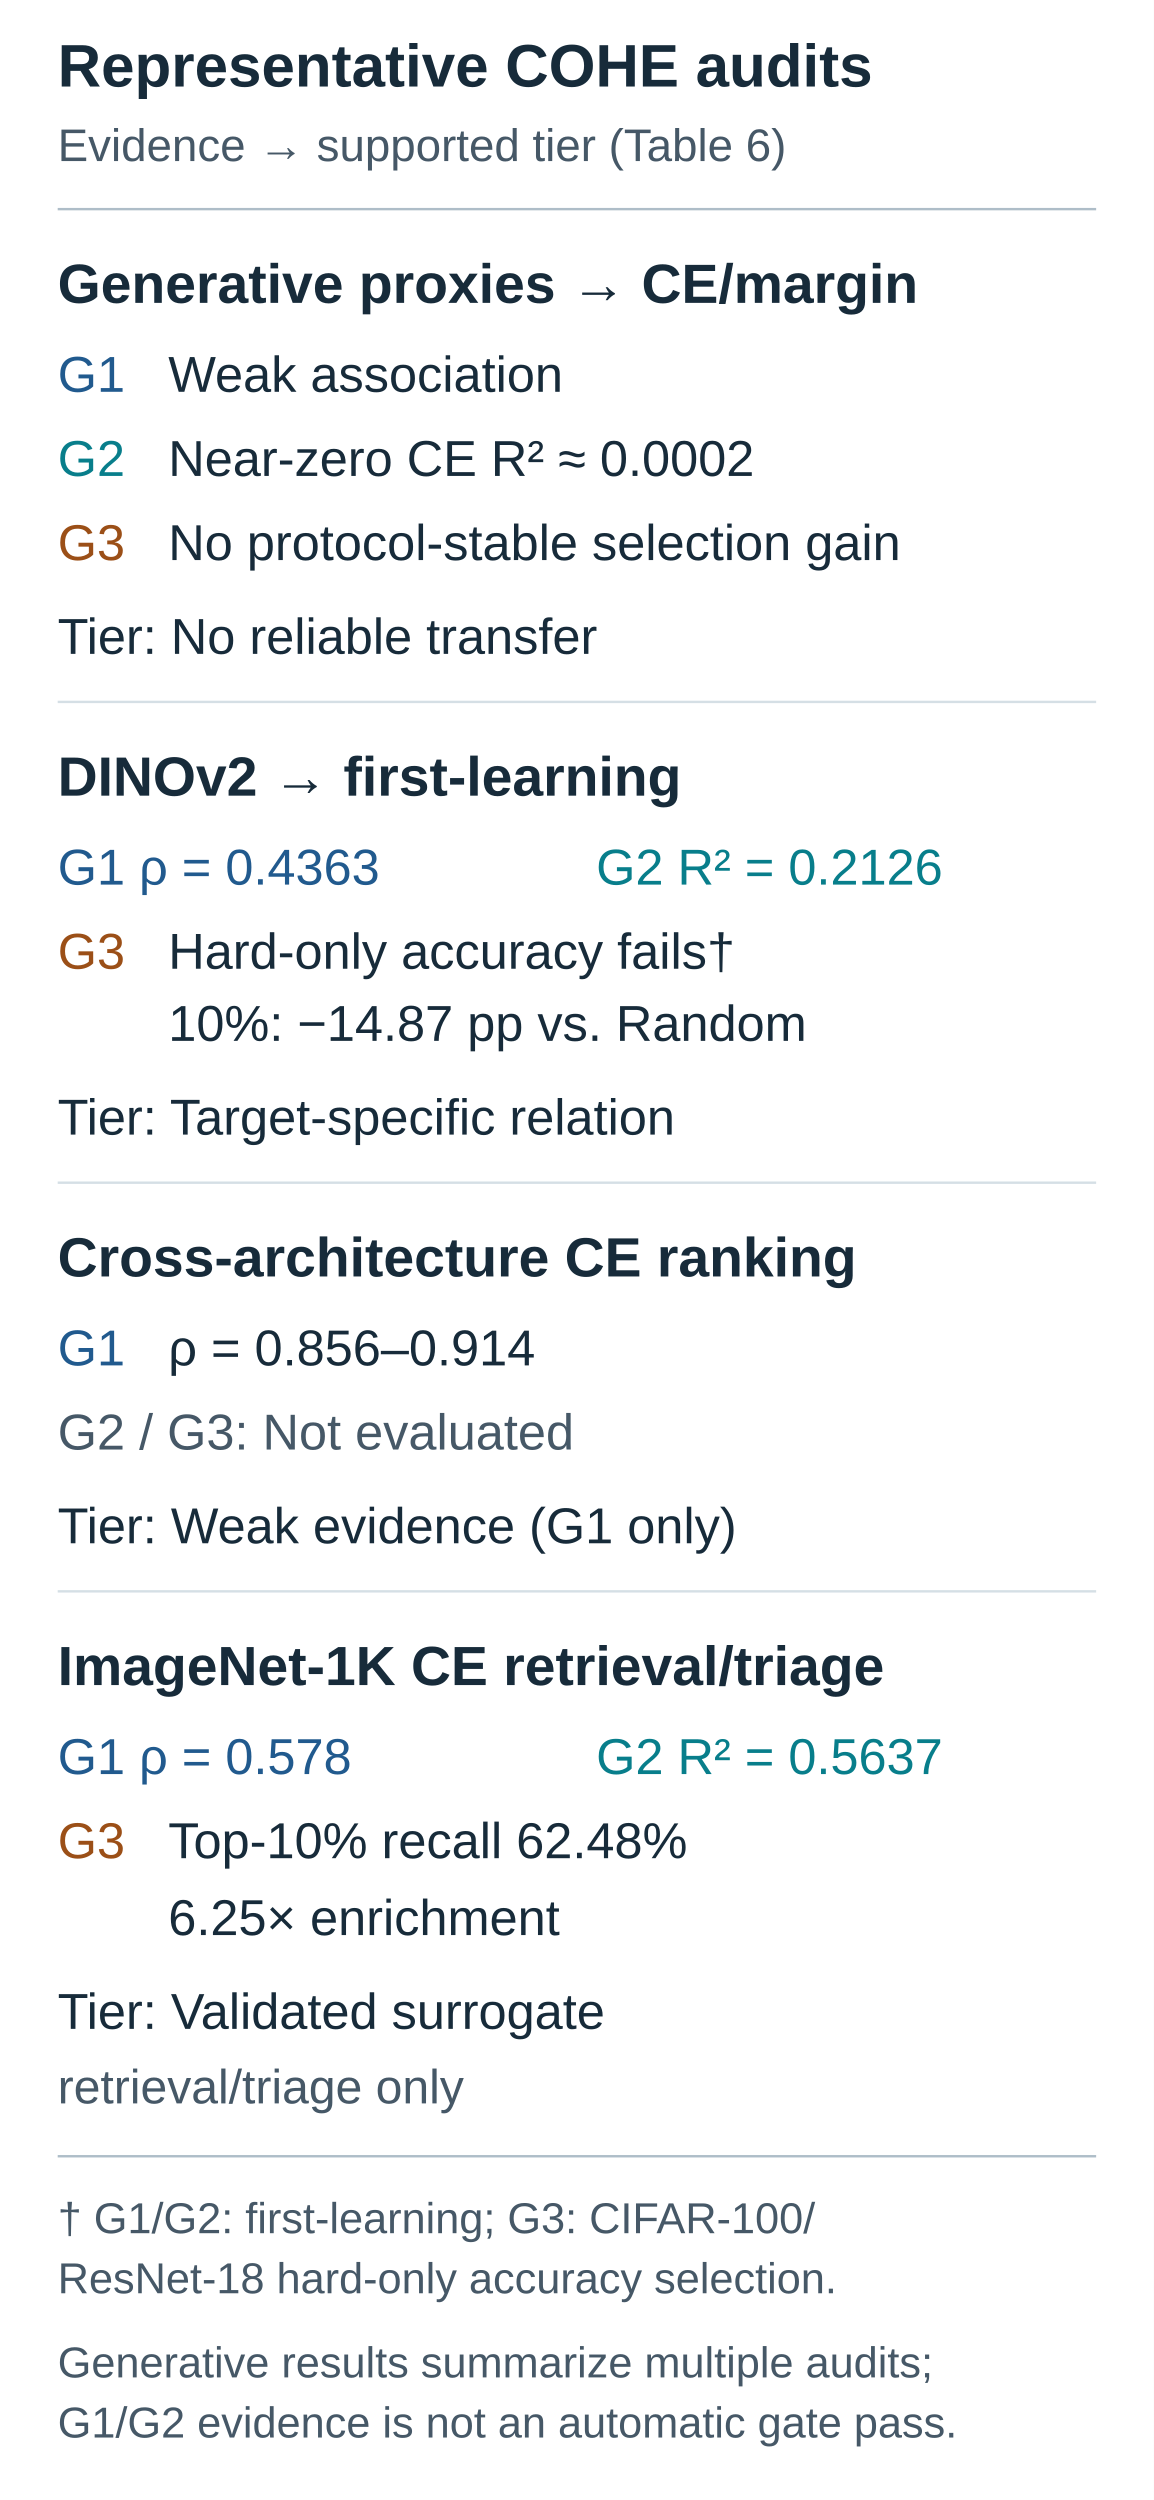
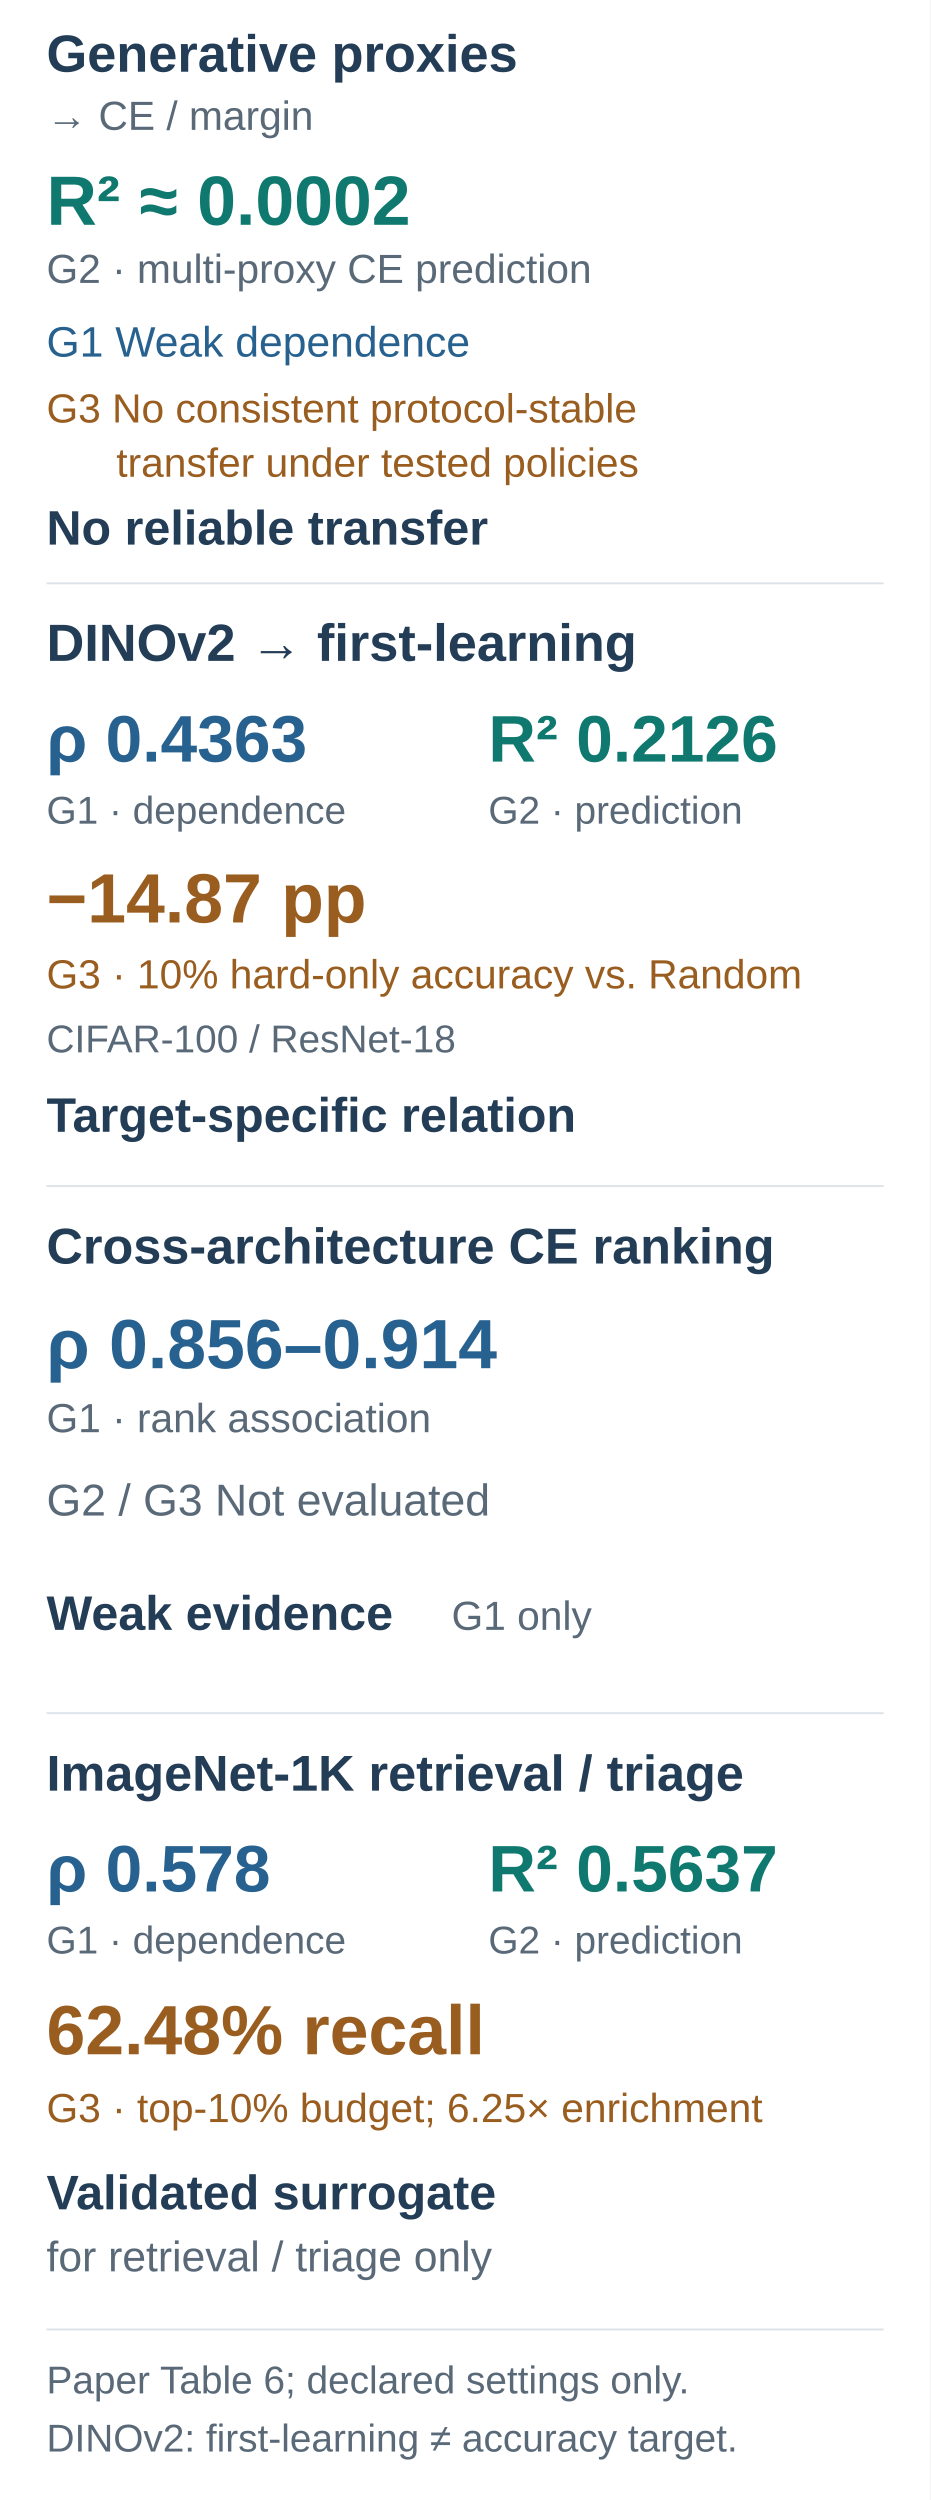
- <svg xmlns="http://www.w3.org/2000/svg" width="480" height="1040" viewBox="0 0 480 1040" role="img" aria-labelledby="title description">
-   <rect width="480" height="1040" fill="#fff" />
-   <g font-family="Arial, Helvetica, sans-serif" fill="#172b3a">
-     <text x="24" y="36" font-size="25" font-weight="600">Representative COHE audits</text>
-     <text x="24" y="67" font-size="19" fill="#465867">Evidence → supported tier (Table 6)</text>
-     <path d="M24 87H456" stroke="#aebdc8" />
-     <text x="24" y="126" font-size="23" font-weight="600">Generative proxies → CE/margin</text>
-     <g font-size="21">
-       <text x="24" y="163" fill="#215a8e">G1</text>
-       <text x="70" y="163">Weak association</text>
-       <text x="24" y="198" fill="#087e8b">G2</text>
-       <text x="70" y="198">Near-zero CE R² ≈ 0.0002</text>
-       <text x="24" y="233" fill="#9b4f17">G3</text>
-       <text x="70" y="233">No protocol-stable selection gain</text>
-       <text x="24" y="272">Tier: No reliable transfer</text>
-     </g>
-     <path d="M24 292H456" stroke="#d5dfe5" />
-     <text x="24" y="331" font-size="23" font-weight="600">DINOv2 → first-learning</text>
-     <g font-size="21">
-       <text x="24" y="368" fill="#215a8e">G1  ρ = 0.4363</text>
-       <text x="248" y="368" fill="#087e8b">G2  R² = 0.2126</text>
-       <text x="24" y="403" fill="#9b4f17">G3</text>
-       <text x="70" y="403">Hard-only accuracy fails†</text>
-       <text x="70" y="433">10%: −14.87 pp vs. Random</text>
-       <text x="24" y="472">Tier: Target-specific relation</text>
-     </g>
-     <path d="M24 492H456" stroke="#d5dfe5" />
-     <text x="24" y="531" font-size="23" font-weight="600">Cross-architecture CE ranking</text>
-     <g font-size="21">
-       <text x="24" y="568" fill="#215a8e">G1</text>
-       <text x="70" y="568">ρ = 0.856–0.914</text>
-       <text x="24" y="603" fill="#465867">G2 / G3: Not evaluated</text>
-       <text x="24" y="642">Tier: Weak evidence (G1 only)</text>
-     </g>
-     <path d="M24 662H456" stroke="#d5dfe5" />
-     <text x="24" y="701" font-size="23" font-weight="600">ImageNet-1K CE retrieval/triage</text>
-     <g font-size="21">
-       <text x="24" y="738" fill="#215a8e">G1  ρ = 0.578</text>
-       <text x="248" y="738" fill="#087e8b">G2  R² = 0.5637</text>
-       <text x="24" y="773" fill="#9b4f17">G3</text>
-       <text x="70" y="773">Top-10% recall 62.48%</text>
-       <text x="70" y="805">6.25× enrichment</text>
-       <text x="24" y="844">Tier: Validated surrogate</text>
-       <text x="24" y="875" font-size="20" fill="#465867">retrieval/triage only</text>
-     </g>
-     <path d="M24 897H456" stroke="#aebdc8" />
-     <g font-size="18" fill="#465867">
-       <text x="24" y="929">† G1/G2: first-learning; G3: CIFAR-100/</text>
-       <text x="24" y="954">ResNet-18 hard-only accuracy selection.</text>
-       <text x="24" y="989">Generative results summarize multiple audits;</text>
-       <text x="24" y="1014">G1/G2 evidence is not an automatic gate pass.</text>
-     </g>
+ <svg xmlns="http://www.w3.org/2000/svg" width="480" height="1290" viewBox="0 0 480 1290" role="img" aria-labelledby="title description">
+   <defs>
+     <marker id="arrow" markerWidth="7" markerHeight="7" refX="6" refY="3.5" orient="auto">
+       <path d="M0 0L7 3.5L0 7" fill="#596978" />
+     </marker>
+   </defs>
+   <rect width="480" height="1290" fill="#fff" />
+   <g font-family="Arial, Helvetica, sans-serif">
+     <path d="M24 301H456" stroke="#dce3e9" stroke-width="1" />
+     <path d="M24 612H456" stroke="#dce3e9" stroke-width="1" />
+     <path d="M24 884H456" stroke="#dce3e9" stroke-width="1" />
+     <text x="24" y="37" font-size="27" fill="#243d57" font-weight="600">Generative proxies</text>
+     <text x="24" y="67" font-size="21" fill="#596978">→ CE / margin</text>
+     <text x="24" y="116" font-size="36" fill="#10796f" font-weight="600">R² ≈ 0.0002</text>
+     <text x="24" y="146" font-size="21" fill="#596978">G2 · multi-proxy CE prediction</text>
+     <text x="24" y="184" font-size="22" fill="#27618f">G1  Weak dependence</text>
+     <text x="24" y="218" font-size="21" fill="#995d20">G3  No consistent protocol-stable</text>
+     <text x="60" y="246" font-size="21" fill="#995d20">transfer under tested policies</text>
+     <text x="24" y="281" font-size="25" fill="#243d57" font-weight="600">No reliable transfer</text>
+     <text x="24" y="341" font-size="27" fill="#243d57" font-weight="600">DINOv2 → first-learning</text>
+     <text x="24" y="393" font-size="34" fill="#27618f" font-weight="600">ρ 0.4363</text>
+     <text x="252" y="393" font-size="34" fill="#10796f" font-weight="600">R² 0.2126</text>
+     <text x="24" y="425" font-size="20" fill="#596978">G1 · dependence</text>
+     <text x="252" y="425" font-size="20" fill="#596978">G2 · prediction</text>
+     <text x="24" y="476" font-size="36" fill="#995d20" font-weight="600">−14.87 pp</text>
+     <text x="24" y="510" font-size="21" fill="#995d20">G3 · 10% hard-only accuracy vs. Random</text>
+     <text x="24" y="543" font-size="20" fill="#596978">CIFAR-100 / ResNet-18</text>
+     <text x="24" y="584" font-size="25" fill="#243d57" font-weight="600">Target-specific relation</text>
+     <text x="24" y="652" font-size="26" fill="#243d57" font-weight="600">Cross-architecture CE ranking</text>
+     <text x="24" y="706" font-size="36" fill="#27618f" font-weight="600">ρ 0.856–0.914</text>
+     <text x="24" y="739" font-size="21" fill="#596978">G1 · rank association</text>
+     <text x="24" y="782" font-size="23" fill="#596978">G2 / G3  Not evaluated</text>
+     <text x="24" y="841" font-size="25" fill="#243d57" font-weight="600">Weak evidence</text>
+     <text x="233" y="841" font-size="21" fill="#596978">G1 only</text>
+     <text x="24" y="924" font-size="26" fill="#243d57" font-weight="600">ImageNet-1K retrieval / triage</text>
+     <text x="24" y="976" font-size="34" fill="#27618f" font-weight="600">ρ 0.578</text>
+     <text x="252" y="976" font-size="34" fill="#10796f" font-weight="600">R² 0.5637</text>
+     <text x="24" y="1008" font-size="20" fill="#596978">G1 · dependence</text>
+     <text x="252" y="1008" font-size="20" fill="#596978">G2 · prediction</text>
+     <text x="24" y="1060" font-size="36" fill="#995d20" font-weight="600">62.48% recall</text>
+     <text x="24" y="1095" font-size="21" fill="#995d20">G3 · top-10% budget; 6.25× enrichment</text>
+     <text x="24" y="1140" font-size="25" fill="#243d57" font-weight="600">Validated surrogate</text>
+     <text x="24" y="1172" font-size="22" fill="#596978">for retrieval / triage only</text>
+     <path d="M24 1202H456" stroke="#dce3e9" stroke-width="1" />
+     <text x="24" y="1235" font-size="20" fill="#596978">Paper Table 6; declared settings only.</text>
+     <text x="24" y="1265" font-size="20" fill="#596978">DINOv2: first-learning ≠ accuracy target.</text>
  </g>
</svg>
